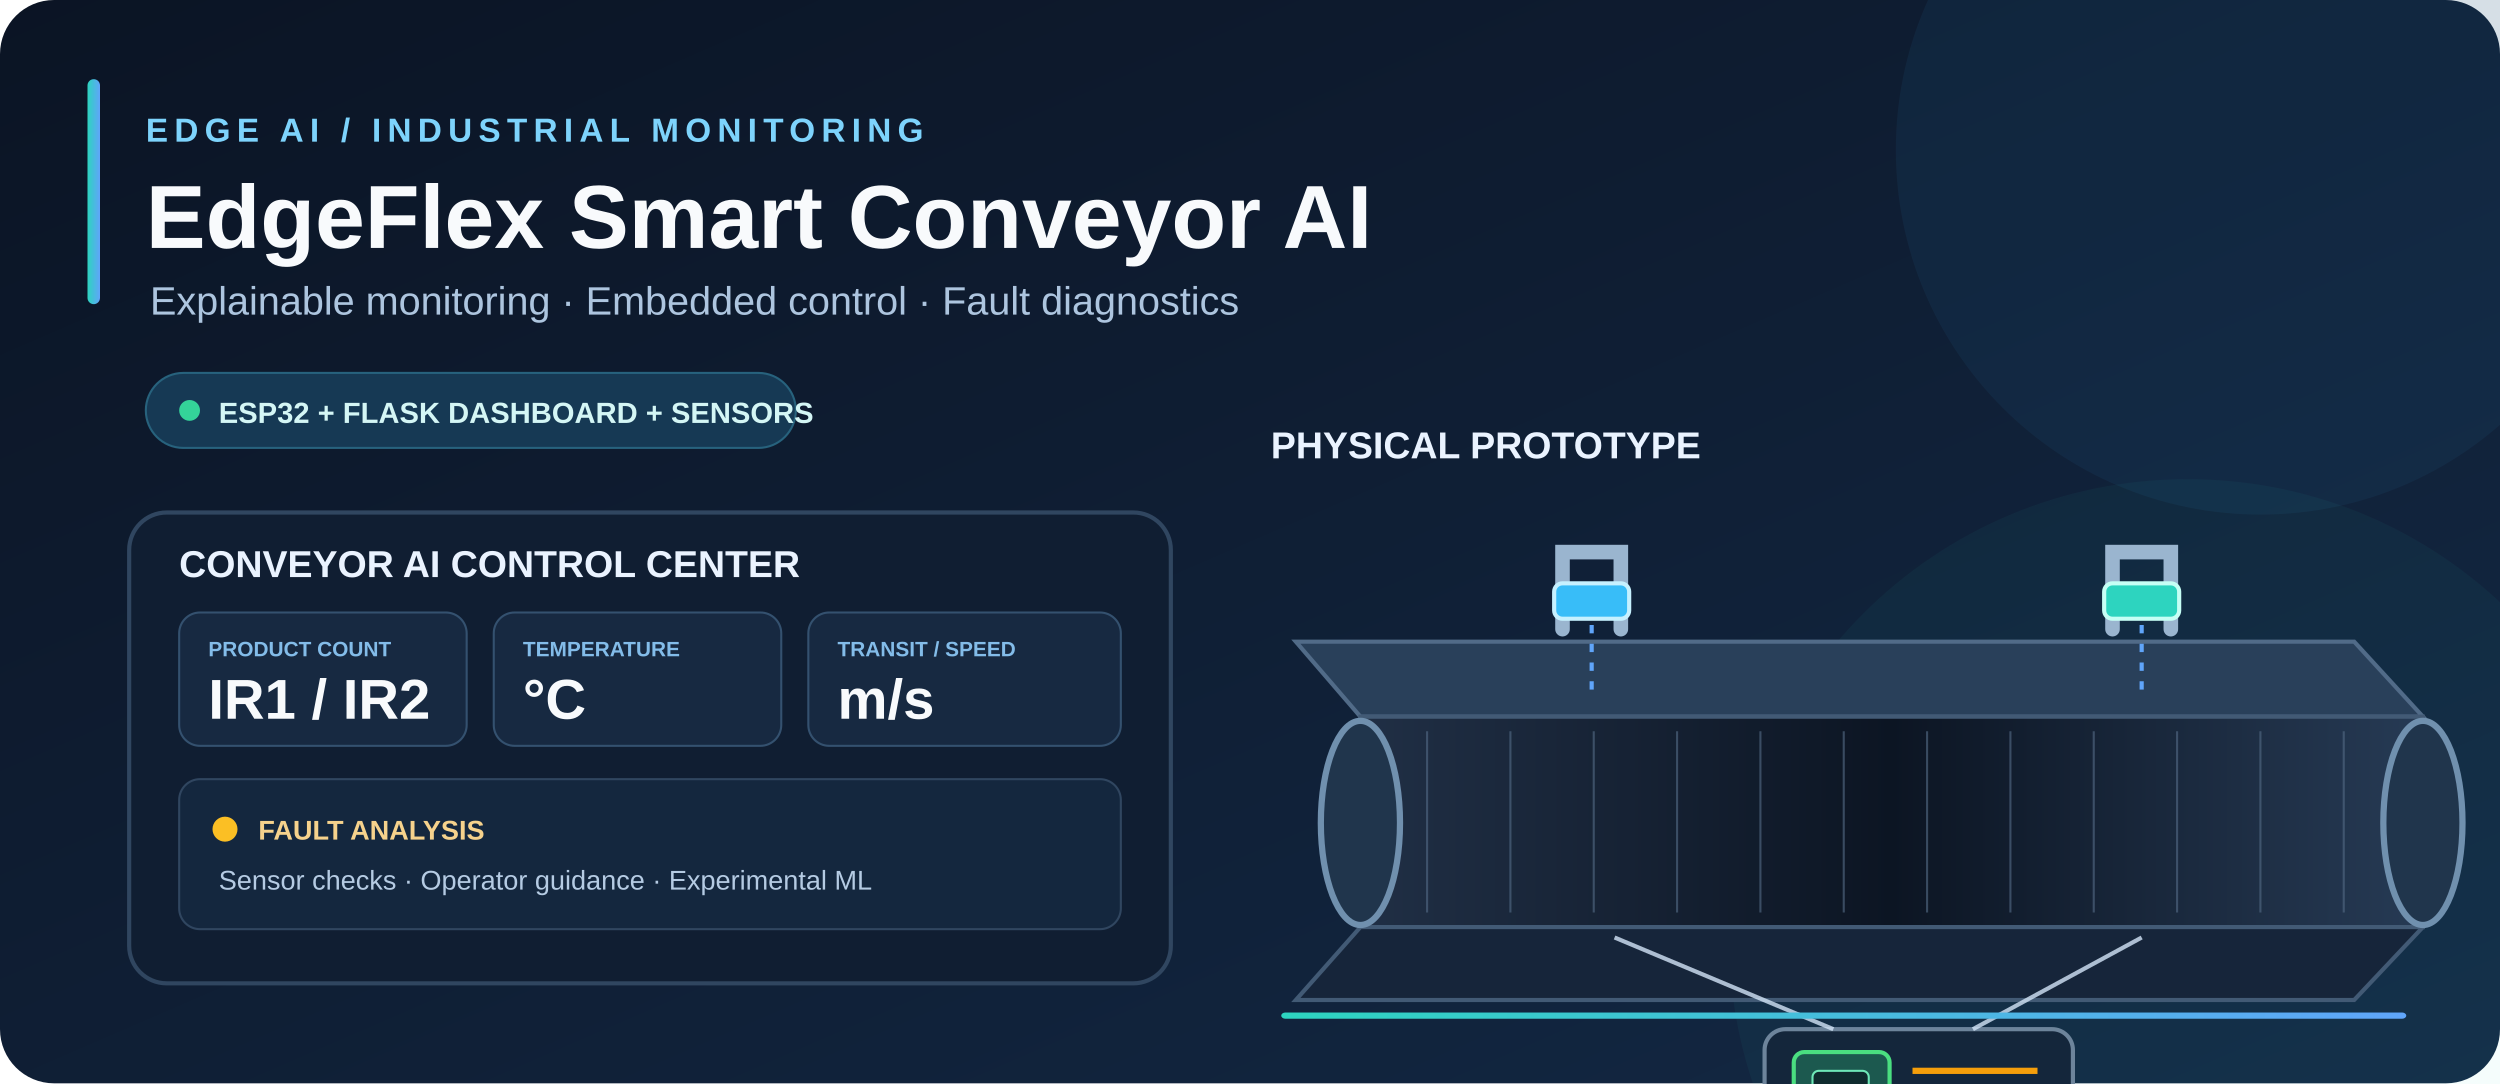
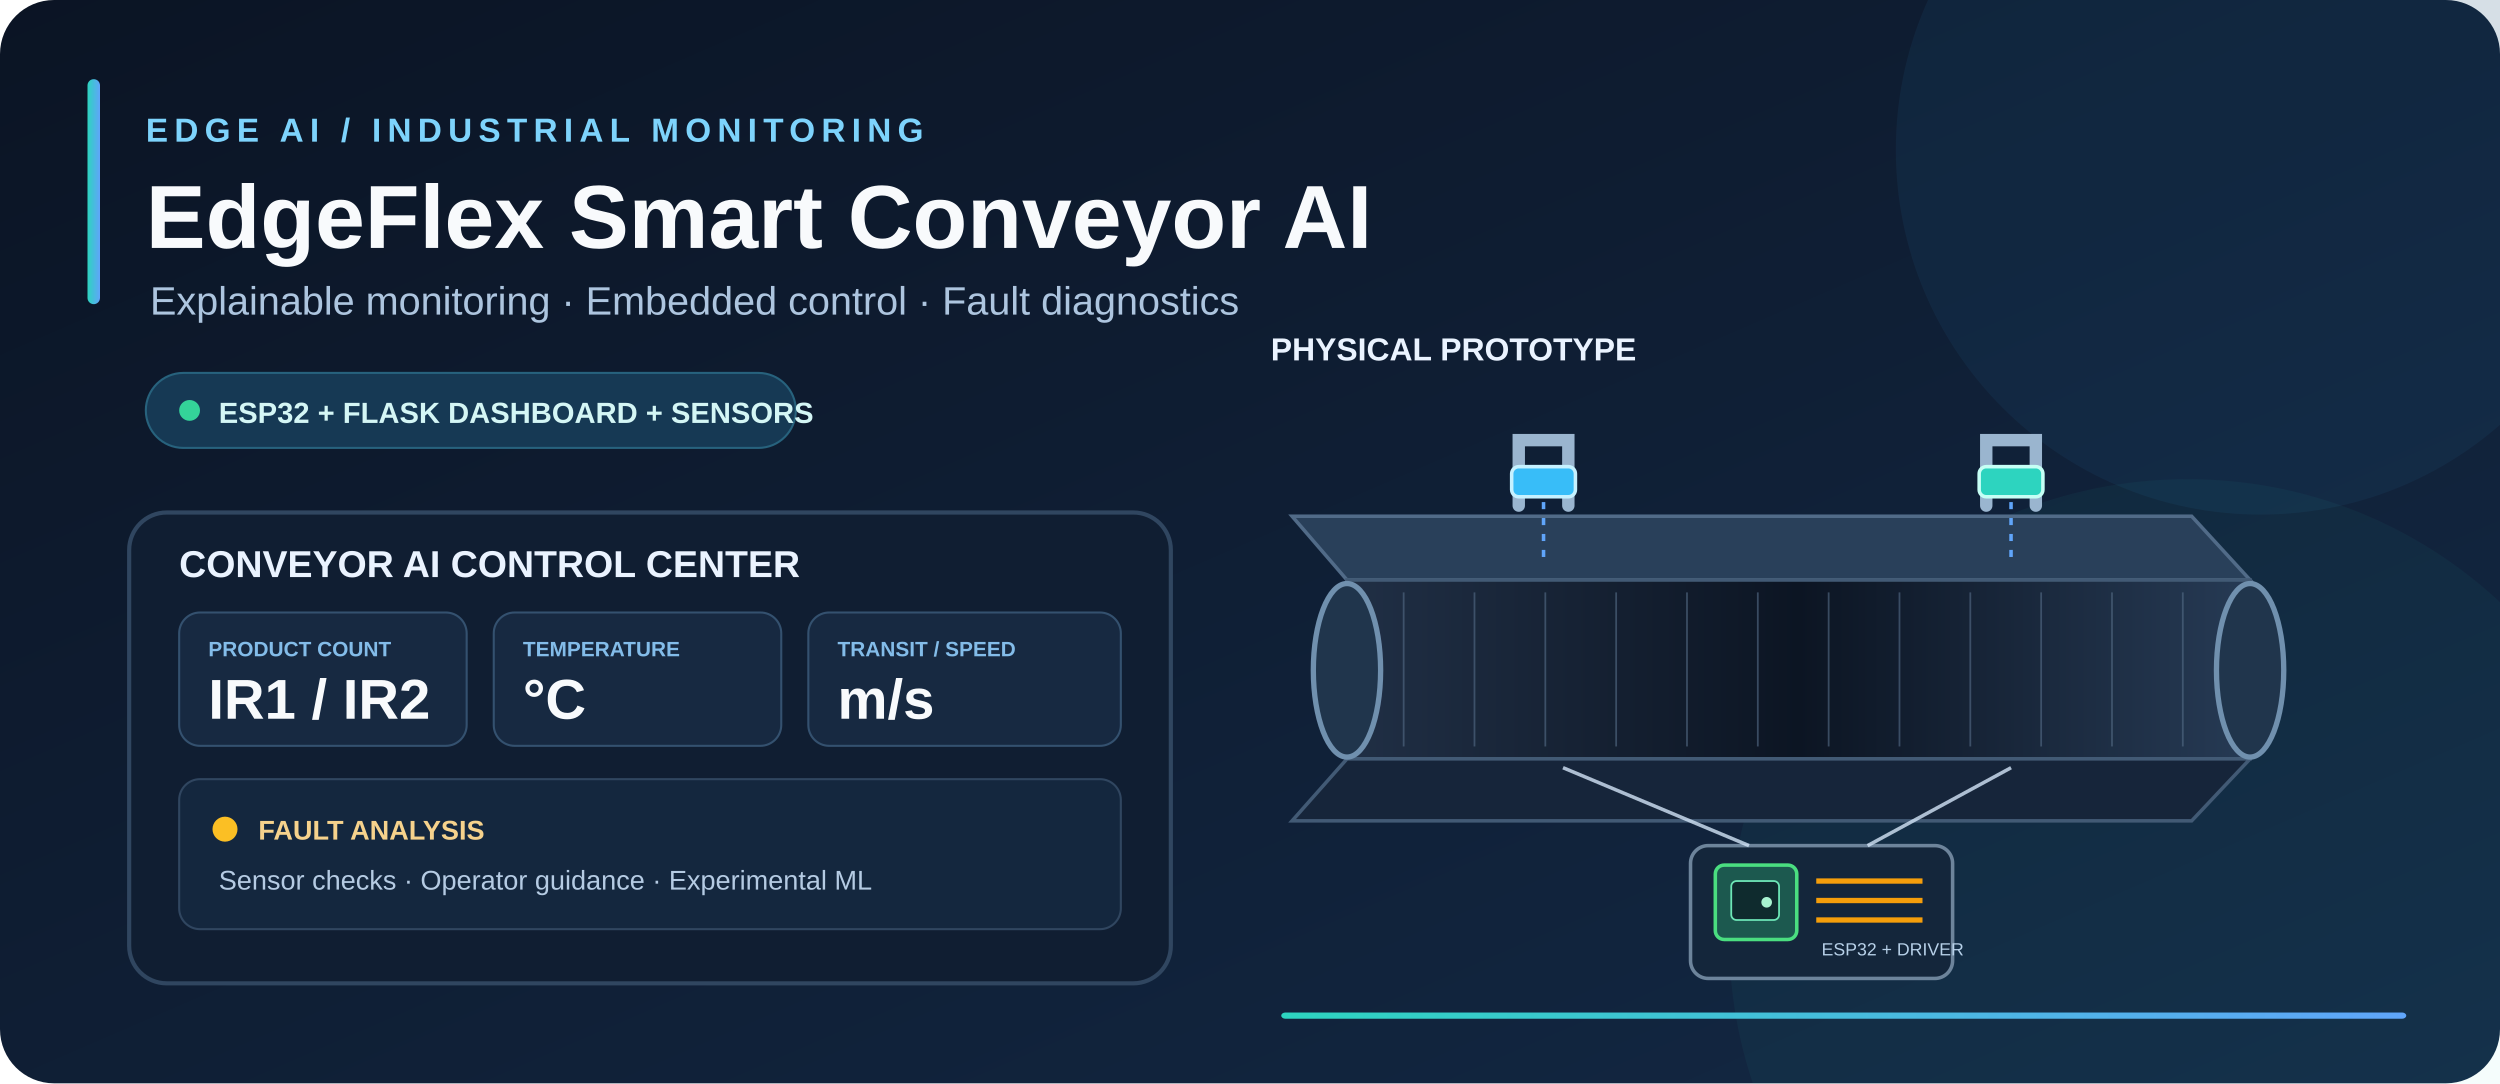
<svg xmlns="http://www.w3.org/2000/svg" width="1200" height="520" viewBox="0 0 1200 520" role="img" aria-labelledby="title desc">
  <defs>
    <linearGradient id="bg" x1="0" y1="0" x2="1" y2="1">
      <stop offset="0" stop-color="#0b1424" />
      <stop offset="1" stop-color="#132945" />
    </linearGradient>
    <linearGradient id="belt" x1="0" y1="0" x2="1" y2="0">
      <stop offset="0" stop-color="#202f45" />
      <stop offset=".5" stop-color="#0c1523" />
      <stop offset="1" stop-color="#263a54" />
    </linearGradient>
    <linearGradient id="accent" x1="0" y1="0" x2="1" y2="0">
      <stop offset="0" stop-color="#2dd4bf" />
      <stop offset="1" stop-color="#60a5fa" />
    </linearGradient>
  </defs>
  <rect width="1200" height="520" rx="26" fill="url(#bg)" />
  <circle cx="1085" cy="72" r="175" fill="#1e4f74" opacity=".18" />
  <circle cx="1050" cy="450" r="220" fill="#2dd4bf" opacity=".05" />
  <rect x="42" y="38" width="6" height="108" rx="3" fill="url(#accent)" />
  <text x="70" y="68" fill="#7dd3fc" font-family="Arial,sans-serif" font-size="16" font-weight="700" letter-spacing="3">EDGE AI  /  INDUSTRIAL MONITORING</text>
  <text x="70" y="119" fill="#f8fafc" font-family="Arial,sans-serif" font-size="43" font-weight="700">EdgeFlex Smart Conveyor AI</text>
  <text x="72" y="151" fill="#adc5df" font-family="Arial,sans-serif" font-size="19">Explainable monitoring · Embedded control · Fault diagnostics</text>
  <rect x="70" y="179" width="312" height="36" rx="18" fill="#163954" stroke="#27627d" />
  <circle cx="91" cy="197" r="5" fill="#34d399" />
  <text x="105" y="203" fill="#d4f6f5" font-family="Arial,sans-serif" font-size="14" font-weight="700">ESP32 + FLASK DASHBOARD + SENSORS</text>
  <rect x="62" y="246" width="500" height="226" rx="18" fill="#101e32" stroke="#304660" stroke-width="2" />
  <text x="86" y="277" fill="#eaf3ff" font-family="Arial,sans-serif" font-size="18" font-weight="700">CONVEYOR AI CONTROL CENTER</text>
  <rect x="86" y="294" width="138" height="64" rx="10" fill="#172941" stroke="#34516f" />
  <rect x="237" y="294" width="138" height="64" rx="10" fill="#172941" stroke="#34516f" />
  <rect x="388" y="294" width="150" height="64" rx="10" fill="#172941" stroke="#34516f" />
  <text x="100" y="315" fill="#83bce9" font-family="Arial,sans-serif" font-size="10" font-weight="700">PRODUCT COUNT</text>
  <text x="100" y="345" fill="#f8fafc" font-family="Arial,sans-serif" font-size="27" font-weight="700">IR1 / IR2</text>
  <text x="251" y="315" fill="#83bce9" font-family="Arial,sans-serif" font-size="10" font-weight="700">TEMPERATURE</text>
  <text x="251" y="345" fill="#f8fafc" font-family="Arial,sans-serif" font-size="27" font-weight="700">°C</text>
  <text x="402" y="315" fill="#83bce9" font-family="Arial,sans-serif" font-size="10" font-weight="700">TRANSIT / SPEED</text>
  <text x="402" y="345" fill="#f8fafc" font-family="Arial,sans-serif" font-size="27" font-weight="700">m/s</text>
  <rect x="86" y="374" width="452" height="72" rx="10" fill="#14273e" stroke="#304660" />
  <circle cx="108" cy="398" r="6" fill="#fbbf24" />
  <text x="124" y="403" fill="#f6d28c" font-family="Arial,sans-serif" font-size="13" font-weight="700">FAULT ANALYSIS</text>
  <text x="105" y="427" fill="#b5cbe3" font-family="Arial,sans-serif" font-size="13">Sensor checks · Operator guidance · Experimental ML</text>
-   <g transform="translate(610,240)">
+   <g transform="translate(610,190) scale(0.85)">
    <text x="0" y="-20" fill="#eaf3ff" font-family="Arial,sans-serif" font-size="18" font-weight="700">PHYSICAL PROTOTYPE</text>
    <path d="M12 68 L520 68 L553 104 L43 104 Z" fill="#29405a" stroke="#516b88" stroke-width="2" />
    <path d="M43 104 L553 104 L553 205 L43 205 Z" fill="url(#belt)" stroke="#425a75" stroke-width="2" />
    <path d="M43 205 L553 205 L520 240 L12 240 Z" fill="#16253a" stroke="#425a75" stroke-width="2" />
    <g stroke="#506781" stroke-width="1" opacity=".65">
      <path d="M75 111 L75 198 M115 111 L115 198 M155 111 L155 198 M195 111 L195 198 M235 111 L235 198 M275 111 L275 198 M315 111 L315 198 M355 111 L355 198 M395 111 L395 198 M435 111 L435 198 M475 111 L475 198 M515 111 L515 198" />
    </g>
    <ellipse cx="43" cy="155" rx="19" ry="49" fill="#20354c" stroke="#7090ae" stroke-width="3" />
    <ellipse cx="553" cy="155" rx="19" ry="49" fill="#20354c" stroke="#7090ae" stroke-width="3" />
    <path d="M140 62 V25 H168 V62" fill="none" stroke="#9ab5cf" stroke-width="7" stroke-linecap="round" />
    <rect x="136" y="40" width="36" height="17" rx="4" fill="#38bdf8" stroke="#c6f1ff" stroke-width="2" />
    <path d="M404 62 V25 H432 V62" fill="none" stroke="#9ab5cf" stroke-width="7" stroke-linecap="round" />
    <rect x="400" y="40" width="36" height="17" rx="4" fill="#2dd4bf" stroke="#c6fff5" stroke-width="2" />
    <path d="M154 60 V96 M418 60 V96" stroke="#60a5fa" stroke-width="2" stroke-dasharray="4 5" />
    <rect x="237" y="254" width="148" height="75" rx="10" fill="#14263b" stroke="#6d849b" stroke-width="2" />
    <rect x="251" y="265" width="46" height="42" rx="5" fill="#1c594f" stroke="#4ade80" stroke-width="2" />
    <rect x="260" y="274" width="27" height="22" rx="3" fill="#0f2b2e" stroke="#6ee7b7" />
    <circle cx="280" cy="286" r="3" fill="#a7f3d0" />
    <g stroke="#f59e0b" stroke-width="3">
      <path d="M308 274 H368 M308 285 H368 M308 296 H368" />
    </g>
    <text x="311" y="316" fill="#b7d0e8" font-family="Arial,sans-serif" font-size="10">ESP32 + DRIVER</text>
    <path d="M270 254 L165 210 M337 254 L418 210" stroke="#d3e5f7" stroke-width="2" fill="none" opacity=".8" />
  </g>
  <rect x="615" y="486" width="540" height="3" rx="2" fill="url(#accent)" />
</svg>
